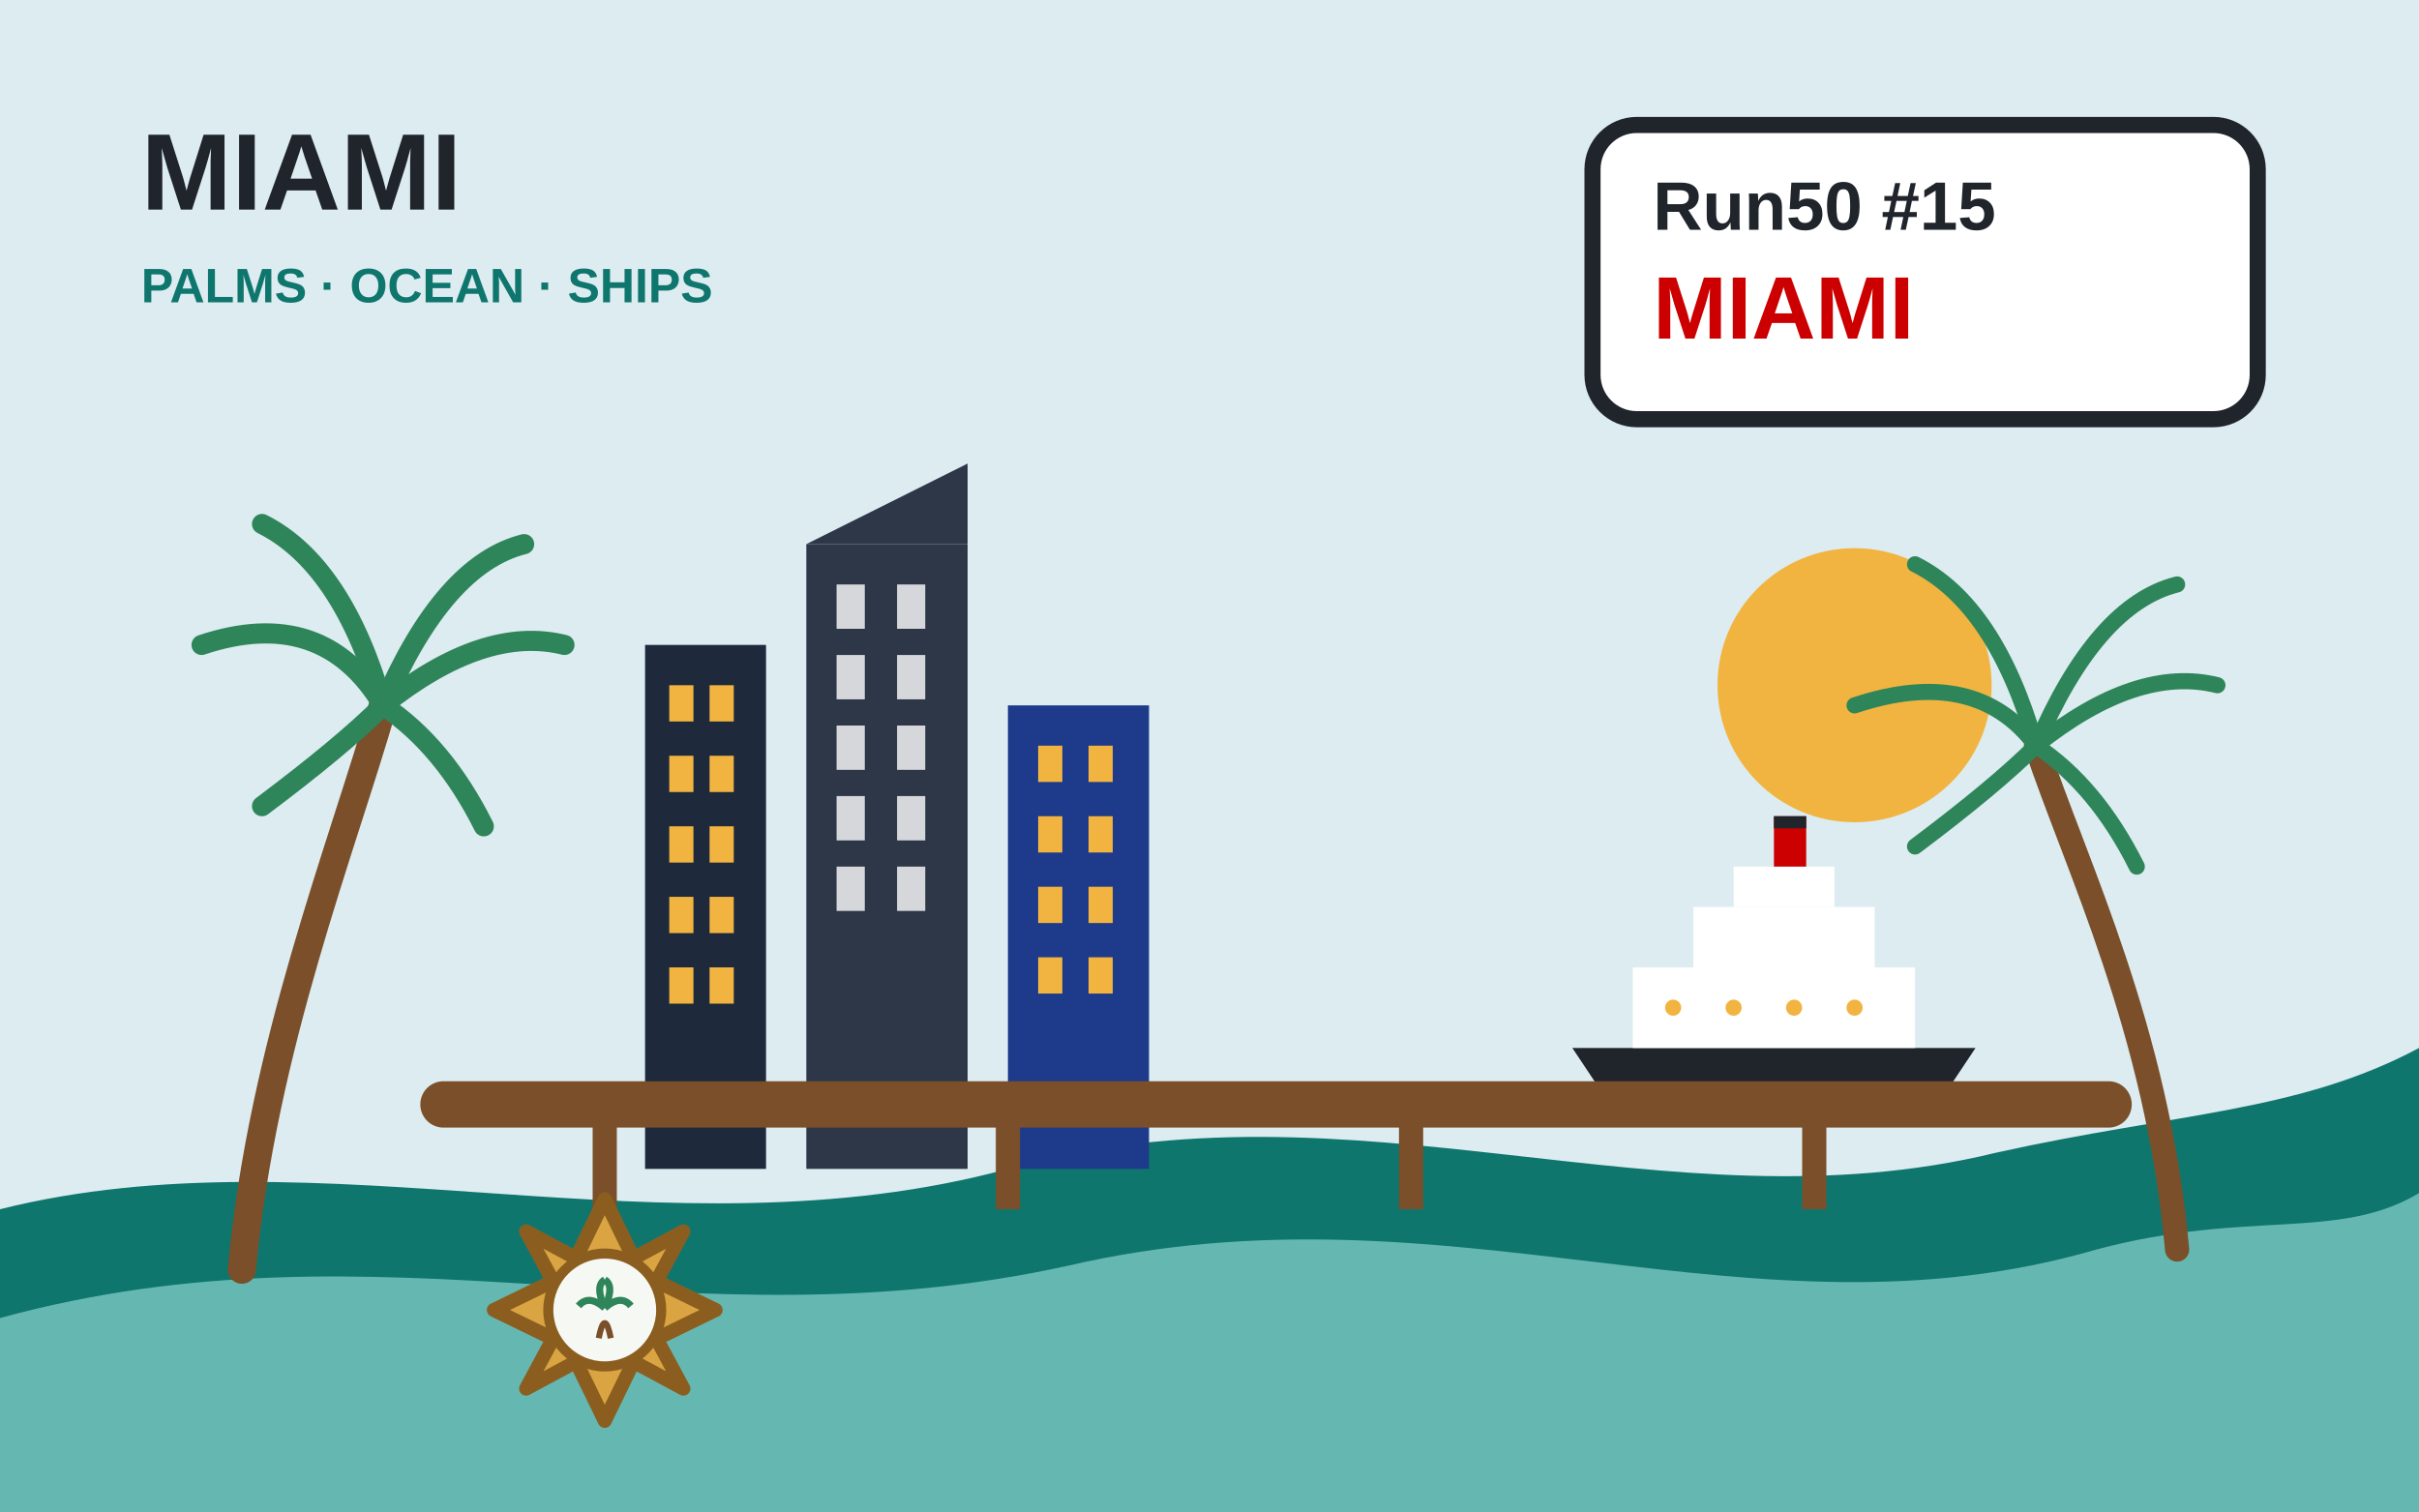
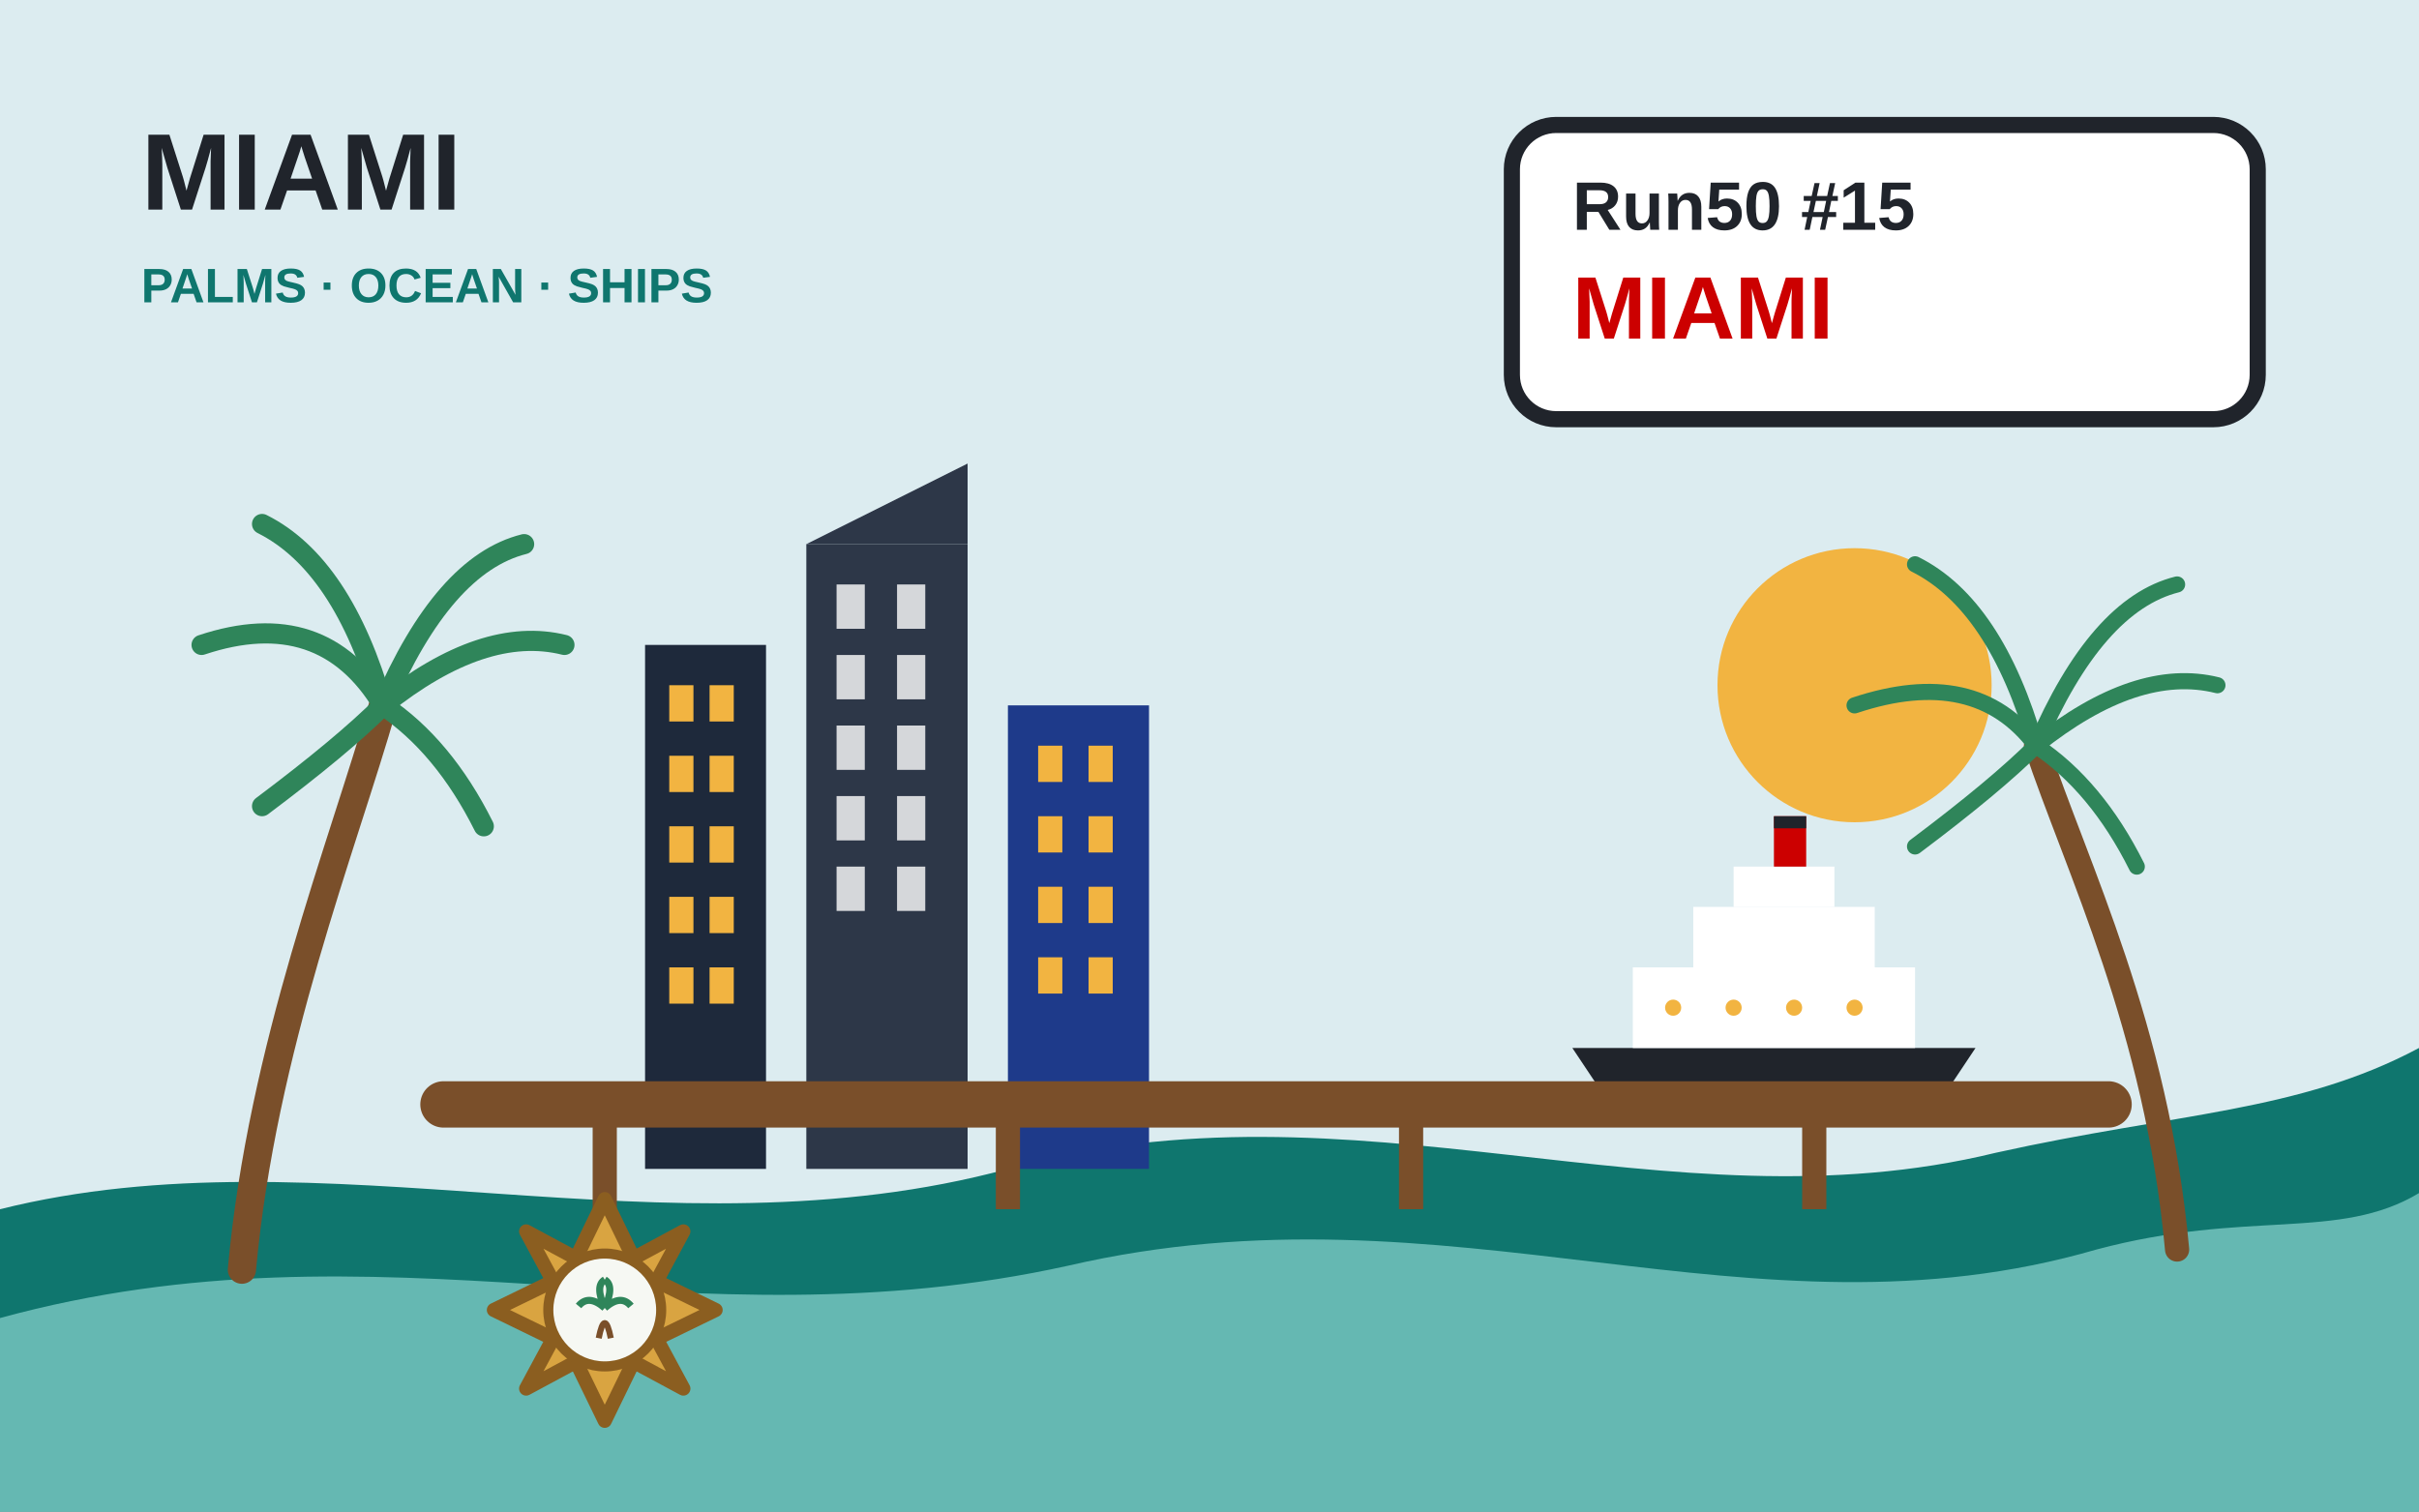
<svg xmlns="http://www.w3.org/2000/svg" viewBox="0 0 1200 750" role="img" aria-labelledby="title desc">
  <rect width="1200" height="750" fill="#dcecf0" />
  <g transform="translate(70 104)">
    <text x="0" y="0" font-family="Arial, Helvetica, sans-serif" font-size="54" font-weight="900" fill="#20242b">MIAMI</text>
    <text x="0" y="46" font-family="Arial, Helvetica, sans-serif" font-size="24" font-weight="700" fill="#0f766e">PALMS · OCEAN · SHIPS</text>
  </g>
-   <rect x="790" y="62" width="330" height="146" rx="22" fill="#ffffff" stroke="#20242b" stroke-width="8" />
-   <text x="820" y="114" font-family="Arial, Helvetica, sans-serif" font-size="34" font-weight="900" fill="#20242b">Run50 #15</text>
-   <text x="820" y="168" font-family="Arial, Helvetica, sans-serif" font-size="44" font-weight="900" fill="#cc0000">MIAMI</text>
+   <rect x="750" y="62" width="370" height="146" rx="22" fill="#ffffff" stroke="#20242b" stroke-width="8" />
+   <text x="780" y="114" font-family="Arial, Helvetica, sans-serif" font-size="34" font-weight="900" fill="#20242b">Run50 #15</text>
+   <text x="780" y="168" font-family="Arial, Helvetica, sans-serif" font-size="44" font-weight="900" fill="#cc0000">MIAMI</text>
  <circle cx="920" cy="340" r="68" fill="#f2b441" />
  <path d="M0 600 C160 560 330 626 500 580 C672 532 826 612 990 572 C1080 552 1140 552 1200 520 L1200 750 L0 750 Z" fill="#0f766e" />
  <g transform="translate(80 10)">
    <path d="M720 540 L880 540 L900 510 L700 510 Z" fill="#20242b" />
    <rect x="730" y="470" width="140" height="40" fill="#ffffff" />
    <rect x="760" y="440" width="90" height="30" fill="#ffffff" />
    <rect x="780" y="420" width="50" height="20" fill="#ffffff" />
    <rect x="800" y="395" width="16" height="25" fill="#cc0000" />
    <rect x="800" y="395" width="16" height="6" fill="#20242b" />
    <circle cx="750" cy="490" r="4" fill="#f2b441" />
    <circle cx="780" cy="490" r="4" fill="#f2b441" />
    <circle cx="810" cy="490" r="4" fill="#f2b441" />
    <circle cx="840" cy="490" r="4" fill="#f2b441" />
  </g>
  <g>
    <rect x="320" y="320" width="60" height="260" fill="#1e293b" />
    <rect x="332" y="340" width="12" height="18" fill="#f2b441" />
    <rect x="352" y="340" width="12" height="18" fill="#f2b441" />
    <rect x="332" y="375" width="12" height="18" fill="#f2b441" />
    <rect x="352" y="375" width="12" height="18" fill="#f2b441" />
    <rect x="332" y="410" width="12" height="18" fill="#f2b441" />
    <rect x="352" y="410" width="12" height="18" fill="#f2b441" />
    <rect x="332" y="445" width="12" height="18" fill="#f2b441" />
    <rect x="352" y="445" width="12" height="18" fill="#f2b441" />
    <rect x="332" y="480" width="12" height="18" fill="#f2b441" />
    <rect x="352" y="480" width="12" height="18" fill="#f2b441" />
    <rect x="400" y="270" width="80" height="310" fill="#2d3748" />
    <path d="M400 270 L480 230 L480 270 Z" fill="#2d3748" />
    <rect x="415" y="290" width="14" height="22" fill="#ffffff" opacity="0.8" />
    <rect x="445" y="290" width="14" height="22" fill="#ffffff" opacity="0.8" />
    <rect x="415" y="325" width="14" height="22" fill="#ffffff" opacity="0.8" />
    <rect x="445" y="325" width="14" height="22" fill="#ffffff" opacity="0.8" />
    <rect x="415" y="360" width="14" height="22" fill="#ffffff" opacity="0.8" />
    <rect x="445" y="360" width="14" height="22" fill="#ffffff" opacity="0.8" />
    <rect x="415" y="395" width="14" height="22" fill="#ffffff" opacity="0.8" />
    <rect x="445" y="395" width="14" height="22" fill="#ffffff" opacity="0.8" />
    <rect x="415" y="430" width="14" height="22" fill="#ffffff" opacity="0.8" />
    <rect x="445" y="430" width="14" height="22" fill="#ffffff" opacity="0.8" />
    <rect x="500" y="350" width="70" height="230" fill="#1e3a8a" />
    <rect x="515" y="370" width="12" height="18" fill="#f2b441" />
    <rect x="540" y="370" width="12" height="18" fill="#f2b441" />
    <rect x="515" y="405" width="12" height="18" fill="#f2b441" />
    <rect x="540" y="405" width="12" height="18" fill="#f2b441" />
    <rect x="515" y="440" width="12" height="18" fill="#f2b441" />
    <rect x="540" y="440" width="12" height="18" fill="#f2b441" />
    <rect x="515" y="475" width="12" height="18" fill="#f2b441" />
    <rect x="540" y="475" width="12" height="18" fill="#f2b441" />
  </g>
  <g>
    <path d="M220 548 L1046 548" stroke="#7a4f2a" stroke-width="23" stroke-linecap="round" fill="none" />
    <line x1="300" y1="548" x2="300" y2="600" stroke="#7a4f2a" stroke-width="12" />
    <line x1="500" y1="548" x2="500" y2="600" stroke="#7a4f2a" stroke-width="12" />
    <line x1="700" y1="548" x2="700" y2="600" stroke="#7a4f2a" stroke-width="12" />
    <line x1="900" y1="548" x2="900" y2="600" stroke="#7a4f2a" stroke-width="12" />
  </g>
  <path d="M0 654 C190 602 340 670 530 628 C720 584 868 670 1040 620 C1115 600 1160 616 1200 592 L1200 750 L0 750 Z" fill="#65b8b2" />
  <g>
    <path d="M120 630 C130 520 170 420 190 350" stroke="#7a4f2a" stroke-width="14" stroke-linecap="round" fill="none" />
    <path d="M190 350 Q160 300 100 320" stroke="#2f855a" stroke-width="10" stroke-linecap="round" fill="none" />
    <path d="M190 350 Q170 280 130 260" stroke="#2f855a" stroke-width="10" stroke-linecap="round" fill="none" />
    <path d="M190 350 Q220 280 260 270" stroke="#2f855a" stroke-width="10" stroke-linecap="round" fill="none" />
    <path d="M190 350 Q240 310 280 320" stroke="#2f855a" stroke-width="10" stroke-linecap="round" fill="none" />
    <path d="M190 350 Q220 370 240 410" stroke="#2f855a" stroke-width="10" stroke-linecap="round" fill="none" />
    <path d="M190 350 Q170 370 130 400" stroke="#2f855a" stroke-width="10" stroke-linecap="round" fill="none" />
  </g>
  <g>
    <path d="M1080 620 C1070 510 1030 430 1010 370" stroke="#7a4f2a" stroke-width="12" stroke-linecap="round" fill="none" />
    <path d="M1010 370 Q980 330 920 350" stroke="#2f855a" stroke-width="8" stroke-linecap="round" fill="none" />
    <path d="M1010 370 Q990 300 950 280" stroke="#2f855a" stroke-width="8" stroke-linecap="round" fill="none" />
    <path d="M1010 370 Q1040 300 1080 290" stroke="#2f855a" stroke-width="8" stroke-linecap="round" fill="none" />
    <path d="M1010 370 Q1060 330 1100 340" stroke="#2f855a" stroke-width="8" stroke-linecap="round" fill="none" />
    <path d="M1010 370 Q1040 390 1060 430" stroke="#2f855a" stroke-width="8" stroke-linecap="round" fill="none" />
    <path d="M1010 370 Q990 390 950 420" stroke="#2f855a" stroke-width="8" stroke-linecap="round" fill="none" />
  </g>
  <g transform="translate(300 650)">
    <path d="M-55 0 L-18 -18 L0 -55 L18 -18 L55 0 L18 18 L0 55 L-18 18 Z" fill="#d9a441" stroke="#8b5e20" stroke-width="7" stroke-linejoin="round" />
    <path d="M-39 -39 L0 -18 L39 -39 L18 0 L39 39 L0 18 L-39 39 L-18 0 Z" fill="#d9a441" stroke="#8b5e20" stroke-width="7" stroke-linejoin="round" />
    <circle cx="0" cy="0" r="28" fill="#f6f8f3" stroke="#8b5e20" stroke-width="5" />
    <path d="M-3 14 C-1 4 1 4 3 14" stroke="#7a4f2a" stroke-width="3" fill="none" />
    <path d="M0 -1 Q-8 -8 -13 -2 M0 -1 Q-5 -12 0 -15 M0 -1 Q8 -8 13 -2 M0 -1 Q5 -12 0 -15" stroke="#2f855a" stroke-width="3.5" fill="none" />
  </g>
</svg>
